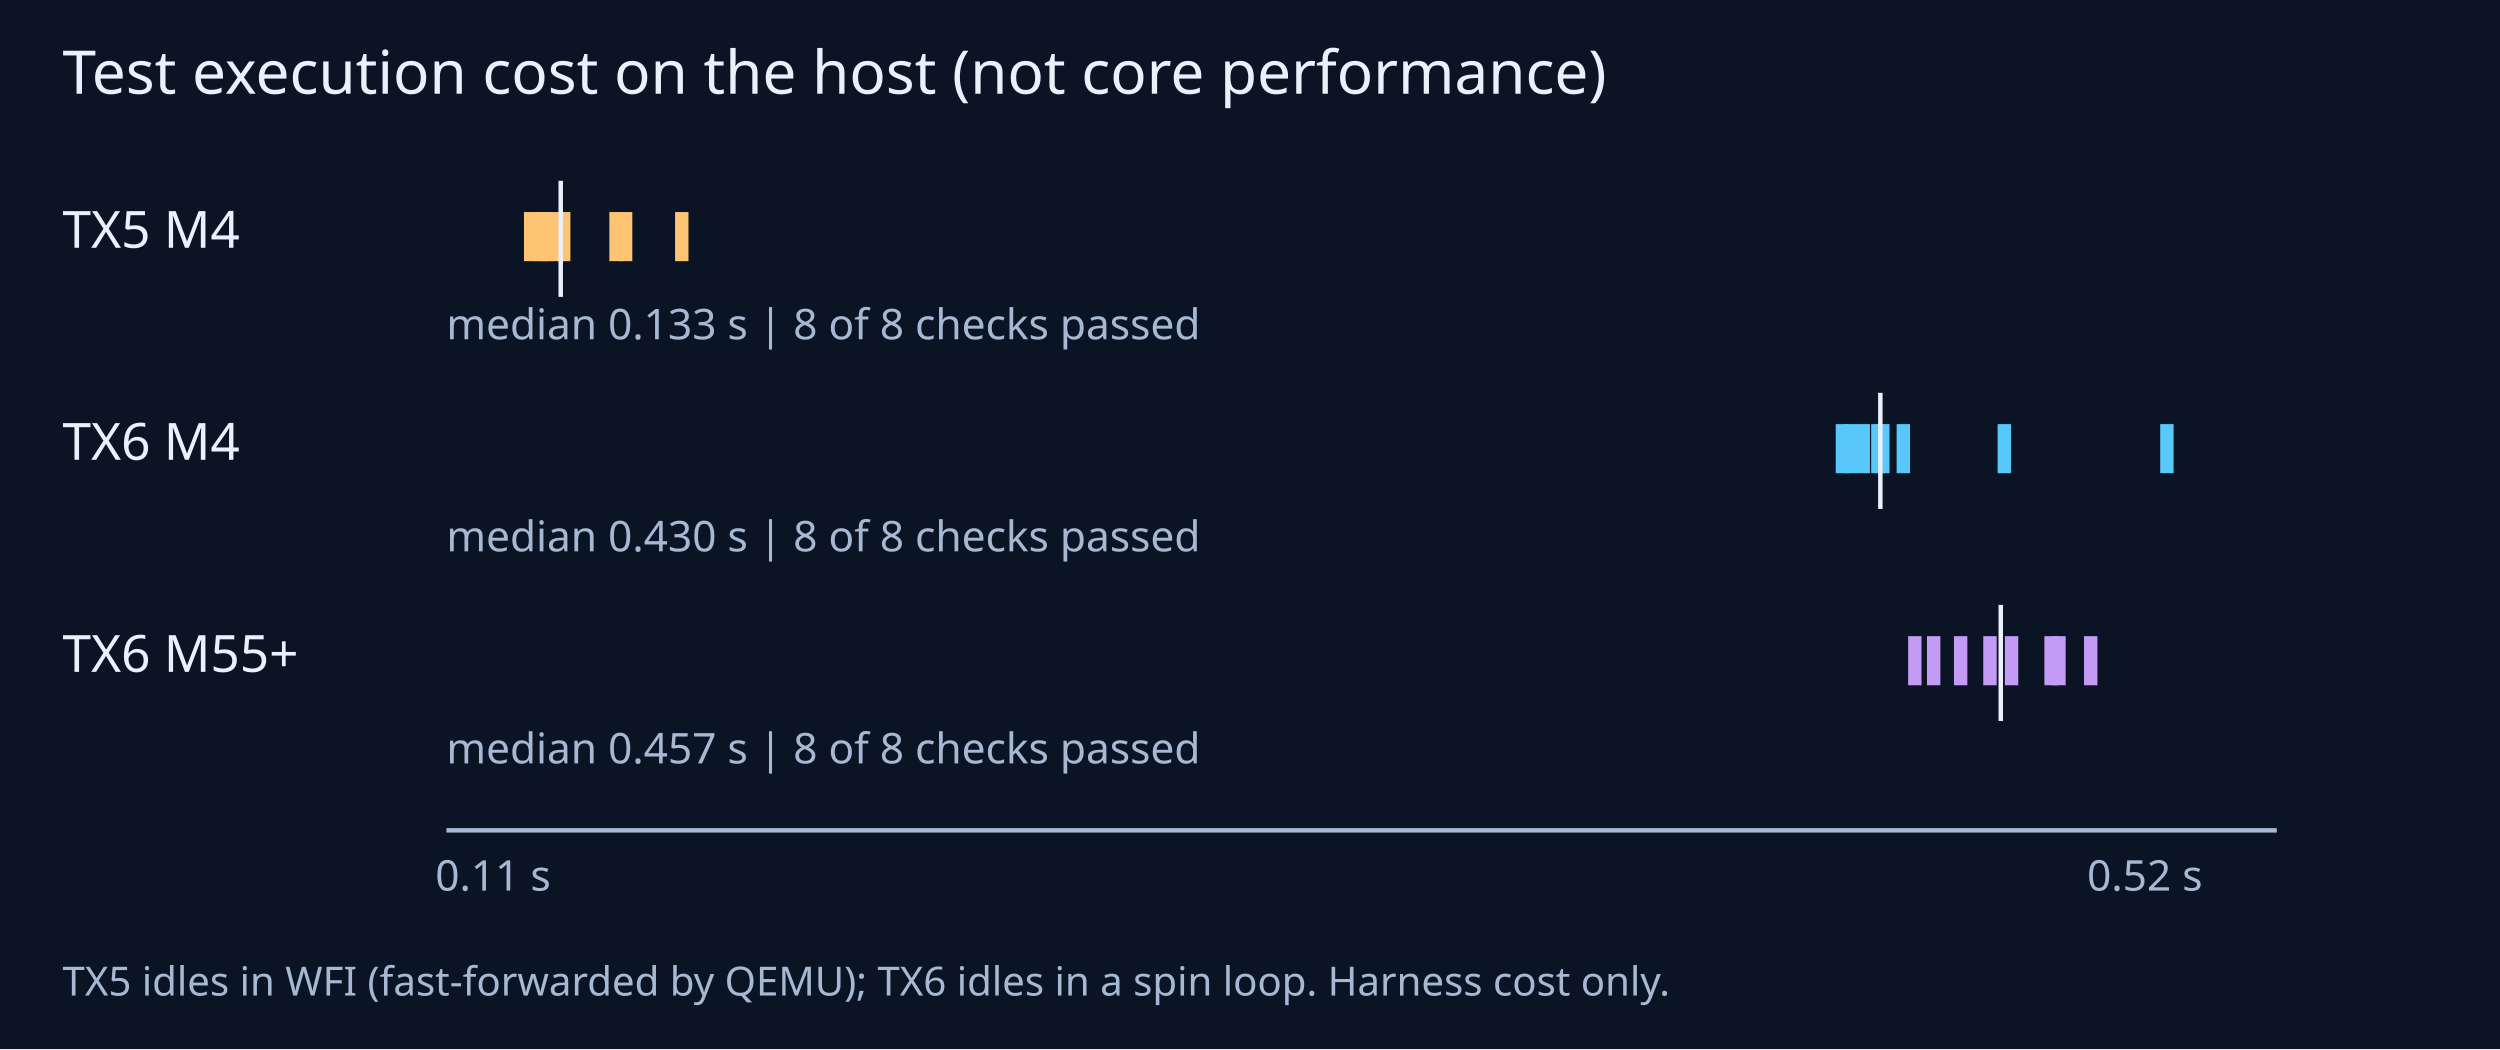
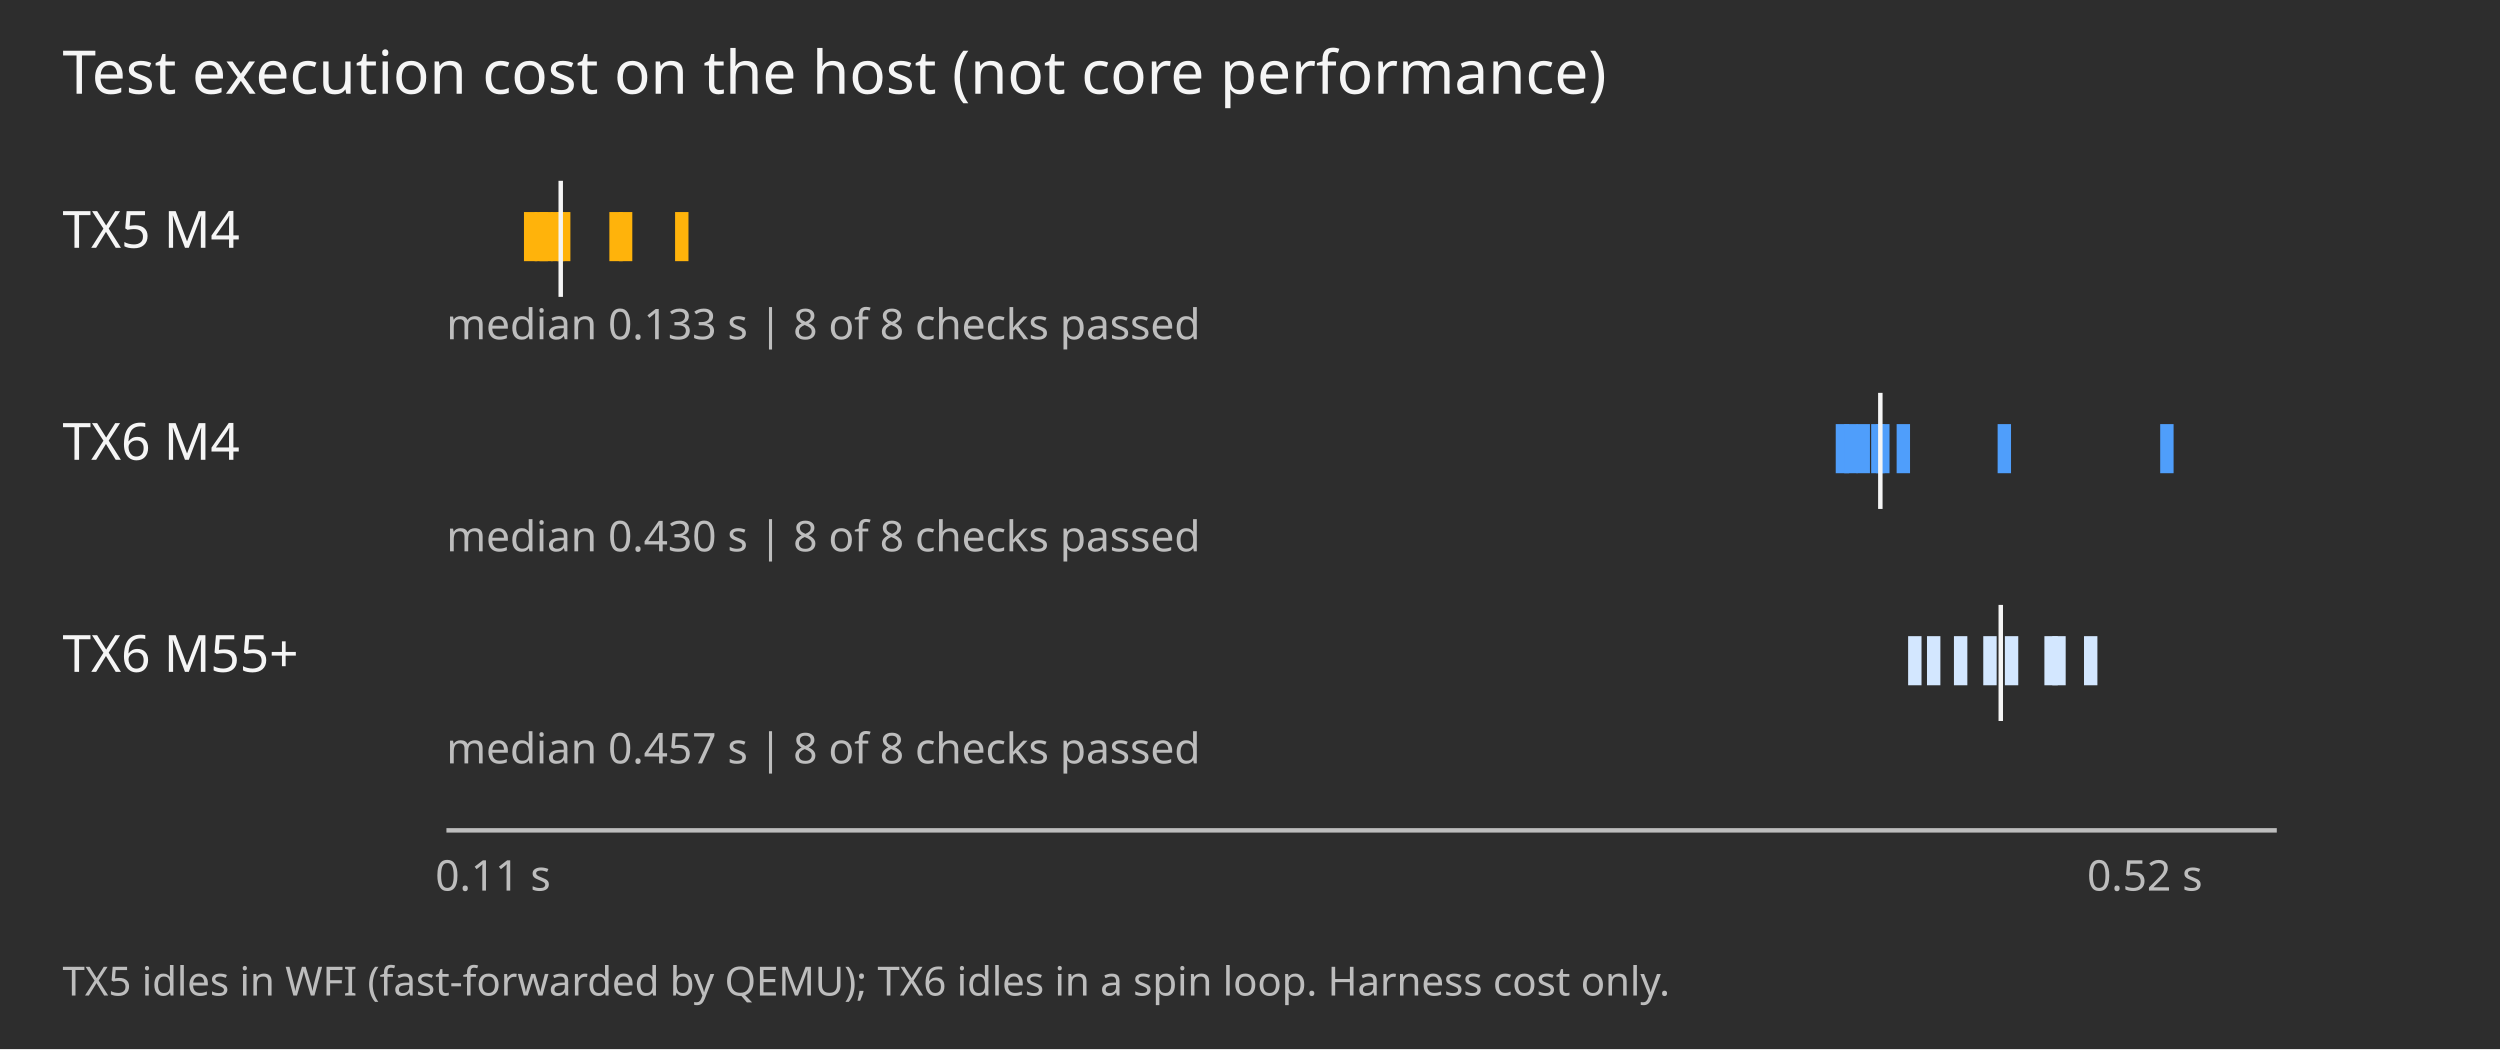
<svg xmlns="http://www.w3.org/2000/svg" viewBox="0 0 1120 470" role="img">
-   <rect width="1120" height="470" fill="#0b1424" />
-   <text x="28" y="42" fill="#eaf1fc" font-family="sans-serif" font-size="27">Test execution cost on the host (not core performance)</text>
-   <text x="28" y="111" fill="#eaf1fc" font-family="sans-serif" font-size="23">TX5 M4</text>
-   <rect x="302.437" y="95" width="6" height="22" fill="#fdc573" />
-   <rect x="277.271" y="95" width="6" height="22" fill="#fdc573" />
-   <rect x="249.535" y="95" width="6" height="22" fill="#fdc573" />
-   <rect x="246.872" y="95" width="6" height="22" fill="#fdc573" />
-   <rect x="239.494" y="95" width="6" height="22" fill="#fdc573" />
-   <rect x="234.736" y="95" width="6" height="22" fill="#fdc573" />
-   <rect x="241.659" y="95" width="6" height="22" fill="#fdc573" />
-   <rect x="272.997" y="95" width="6" height="22" fill="#fdc573" />
-   <path d="M251.204,81 L251.204,133" stroke="#eaf1fc" stroke-width="2" />
-   <text x="200" y="152" fill="#a7b8d2" font-family="sans-serif" font-size="19">median 0.133 s | 8 of 8 checks passed</text>
-   <text x="28" y="206" fill="#eaf1fc" font-family="sans-serif" font-size="23">TX6 M4</text>
-   <rect x="967.77" y="190" width="6" height="22" fill="#58c7fa" />
-   <rect x="822.41" y="190" width="6" height="22" fill="#58c7fa" />
-   <rect x="838.287" y="190" width="6" height="22" fill="#58c7fa" />
-   <rect x="831.737" y="190" width="6" height="22" fill="#58c7fa" />
-   <rect x="826.195" y="190" width="6" height="22" fill="#58c7fa" />
-   <rect x="849.692" y="190" width="6" height="22" fill="#58c7fa" />
-   <rect x="840.5" y="190" width="6" height="22" fill="#58c7fa" />
-   <rect x="894.936" y="190" width="6" height="22" fill="#58c7fa" />
-   <path d="M842.393,176 L842.393,228" stroke="#eaf1fc" stroke-width="2" />
-   <text x="200" y="247" fill="#a7b8d2" font-family="sans-serif" font-size="19">median 0.430 s | 8 of 8 checks passed</text>
-   <text x="28" y="301" fill="#eaf1fc" font-family="sans-serif" font-size="23">TX6 M55+</text>
-   <rect x="854.842" y="285" width="6" height="22" fill="#c39bf5" />
-   <rect x="875.368" y="285" width="6" height="22" fill="#c39bf5" />
-   <rect x="888.501" y="285" width="6" height="22" fill="#c39bf5" />
-   <rect x="863.29" y="285" width="6" height="22" fill="#c39bf5" />
-   <rect x="919.427" y="285" width="6" height="22" fill="#c39bf5" />
-   <rect x="898.18" y="285" width="6" height="22" fill="#c39bf5" />
-   <rect x="915.891" y="285" width="6" height="22" fill="#c39bf5" />
-   <rect x="933.635" y="285" width="6" height="22" fill="#c39bf5" />
-   <path d="M896.341,271 L896.341,323" stroke="#eaf1fc" stroke-width="2" />
-   <text x="200" y="342" fill="#a7b8d2" font-family="sans-serif" font-size="19">median 0.457 s | 8 of 8 checks passed</text>
-   <path d="M200,372 L1020,372" stroke="#a7b8d2" stroke-width="2" />
-   <text x="195" y="399" fill="#a7b8d2" font-family="sans-serif" font-size="19">0.11 s</text>
-   <text x="935" y="399" fill="#a7b8d2" font-family="sans-serif" font-size="19">0.52 s</text>
-   <text x="28" y="446" fill="#a7b8d2" font-family="sans-serif" font-size="18">TX5 idles in WFI (fast-forwarded by QEMU); TX6 idles in a spin loop. Harness cost only.</text>
+   <rect width="1120" height="470" fill="#2d2d2d" />
+   <text x="28" y="42" fill="#f5f5f5" font-family="sans-serif" font-size="27">Test execution cost on the host (not core performance)</text>
+   <text x="28" y="111" fill="#f5f5f5" font-family="sans-serif" font-size="23">TX5 M4</text>
+   <rect x="302.437" y="95" width="6" height="22" fill="#ffb30b" />
+   <rect x="277.271" y="95" width="6" height="22" fill="#ffb30b" />
+   <rect x="249.535" y="95" width="6" height="22" fill="#ffb30b" />
+   <rect x="246.872" y="95" width="6" height="22" fill="#ffb30b" />
+   <rect x="239.494" y="95" width="6" height="22" fill="#ffb30b" />
+   <rect x="234.736" y="95" width="6" height="22" fill="#ffb30b" />
+   <rect x="241.659" y="95" width="6" height="22" fill="#ffb30b" />
+   <rect x="272.997" y="95" width="6" height="22" fill="#ffb30b" />
+   <path d="M251.204,81 L251.204,133" stroke="#f5f5f5" stroke-width="2" />
+   <text x="200" y="152" fill="#bdbdbd" font-family="sans-serif" font-size="19">median 0.133 s | 8 of 8 checks passed</text>
+   <text x="28" y="206" fill="#f5f5f5" font-family="sans-serif" font-size="23">TX6 M4</text>
+   <rect x="967.77" y="190" width="6" height="22" fill="#4f9efb" />
+   <rect x="822.41" y="190" width="6" height="22" fill="#4f9efb" />
+   <rect x="838.287" y="190" width="6" height="22" fill="#4f9efb" />
+   <rect x="831.737" y="190" width="6" height="22" fill="#4f9efb" />
+   <rect x="826.195" y="190" width="6" height="22" fill="#4f9efb" />
+   <rect x="849.692" y="190" width="6" height="22" fill="#4f9efb" />
+   <rect x="840.5" y="190" width="6" height="22" fill="#4f9efb" />
+   <rect x="894.936" y="190" width="6" height="22" fill="#4f9efb" />
+   <path d="M842.393,176 L842.393,228" stroke="#f5f5f5" stroke-width="2" />
+   <text x="200" y="247" fill="#bdbdbd" font-family="sans-serif" font-size="19">median 0.430 s | 8 of 8 checks passed</text>
+   <text x="28" y="301" fill="#f5f5f5" font-family="sans-serif" font-size="23">TX6 M55+</text>
+   <rect x="854.842" y="285" width="6" height="22" fill="#d3e7ff" />
+   <rect x="875.368" y="285" width="6" height="22" fill="#d3e7ff" />
+   <rect x="888.501" y="285" width="6" height="22" fill="#d3e7ff" />
+   <rect x="863.29" y="285" width="6" height="22" fill="#d3e7ff" />
+   <rect x="919.427" y="285" width="6" height="22" fill="#d3e7ff" />
+   <rect x="898.18" y="285" width="6" height="22" fill="#d3e7ff" />
+   <rect x="915.891" y="285" width="6" height="22" fill="#d3e7ff" />
+   <rect x="933.635" y="285" width="6" height="22" fill="#d3e7ff" />
+   <path d="M896.341,271 L896.341,323" stroke="#f5f5f5" stroke-width="2" />
+   <text x="200" y="342" fill="#bdbdbd" font-family="sans-serif" font-size="19">median 0.457 s | 8 of 8 checks passed</text>
+   <path d="M200,372 L1020,372" stroke="#bdbdbd" stroke-width="2" />
+   <text x="195" y="399" fill="#bdbdbd" font-family="sans-serif" font-size="19">0.11 s</text>
+   <text x="935" y="399" fill="#bdbdbd" font-family="sans-serif" font-size="19">0.52 s</text>
+   <text x="28" y="446" fill="#bdbdbd" font-family="sans-serif" font-size="18">TX5 idles in WFI (fast-forwarded by QEMU); TX6 idles in a spin loop. Harness cost only.</text>
</svg>
